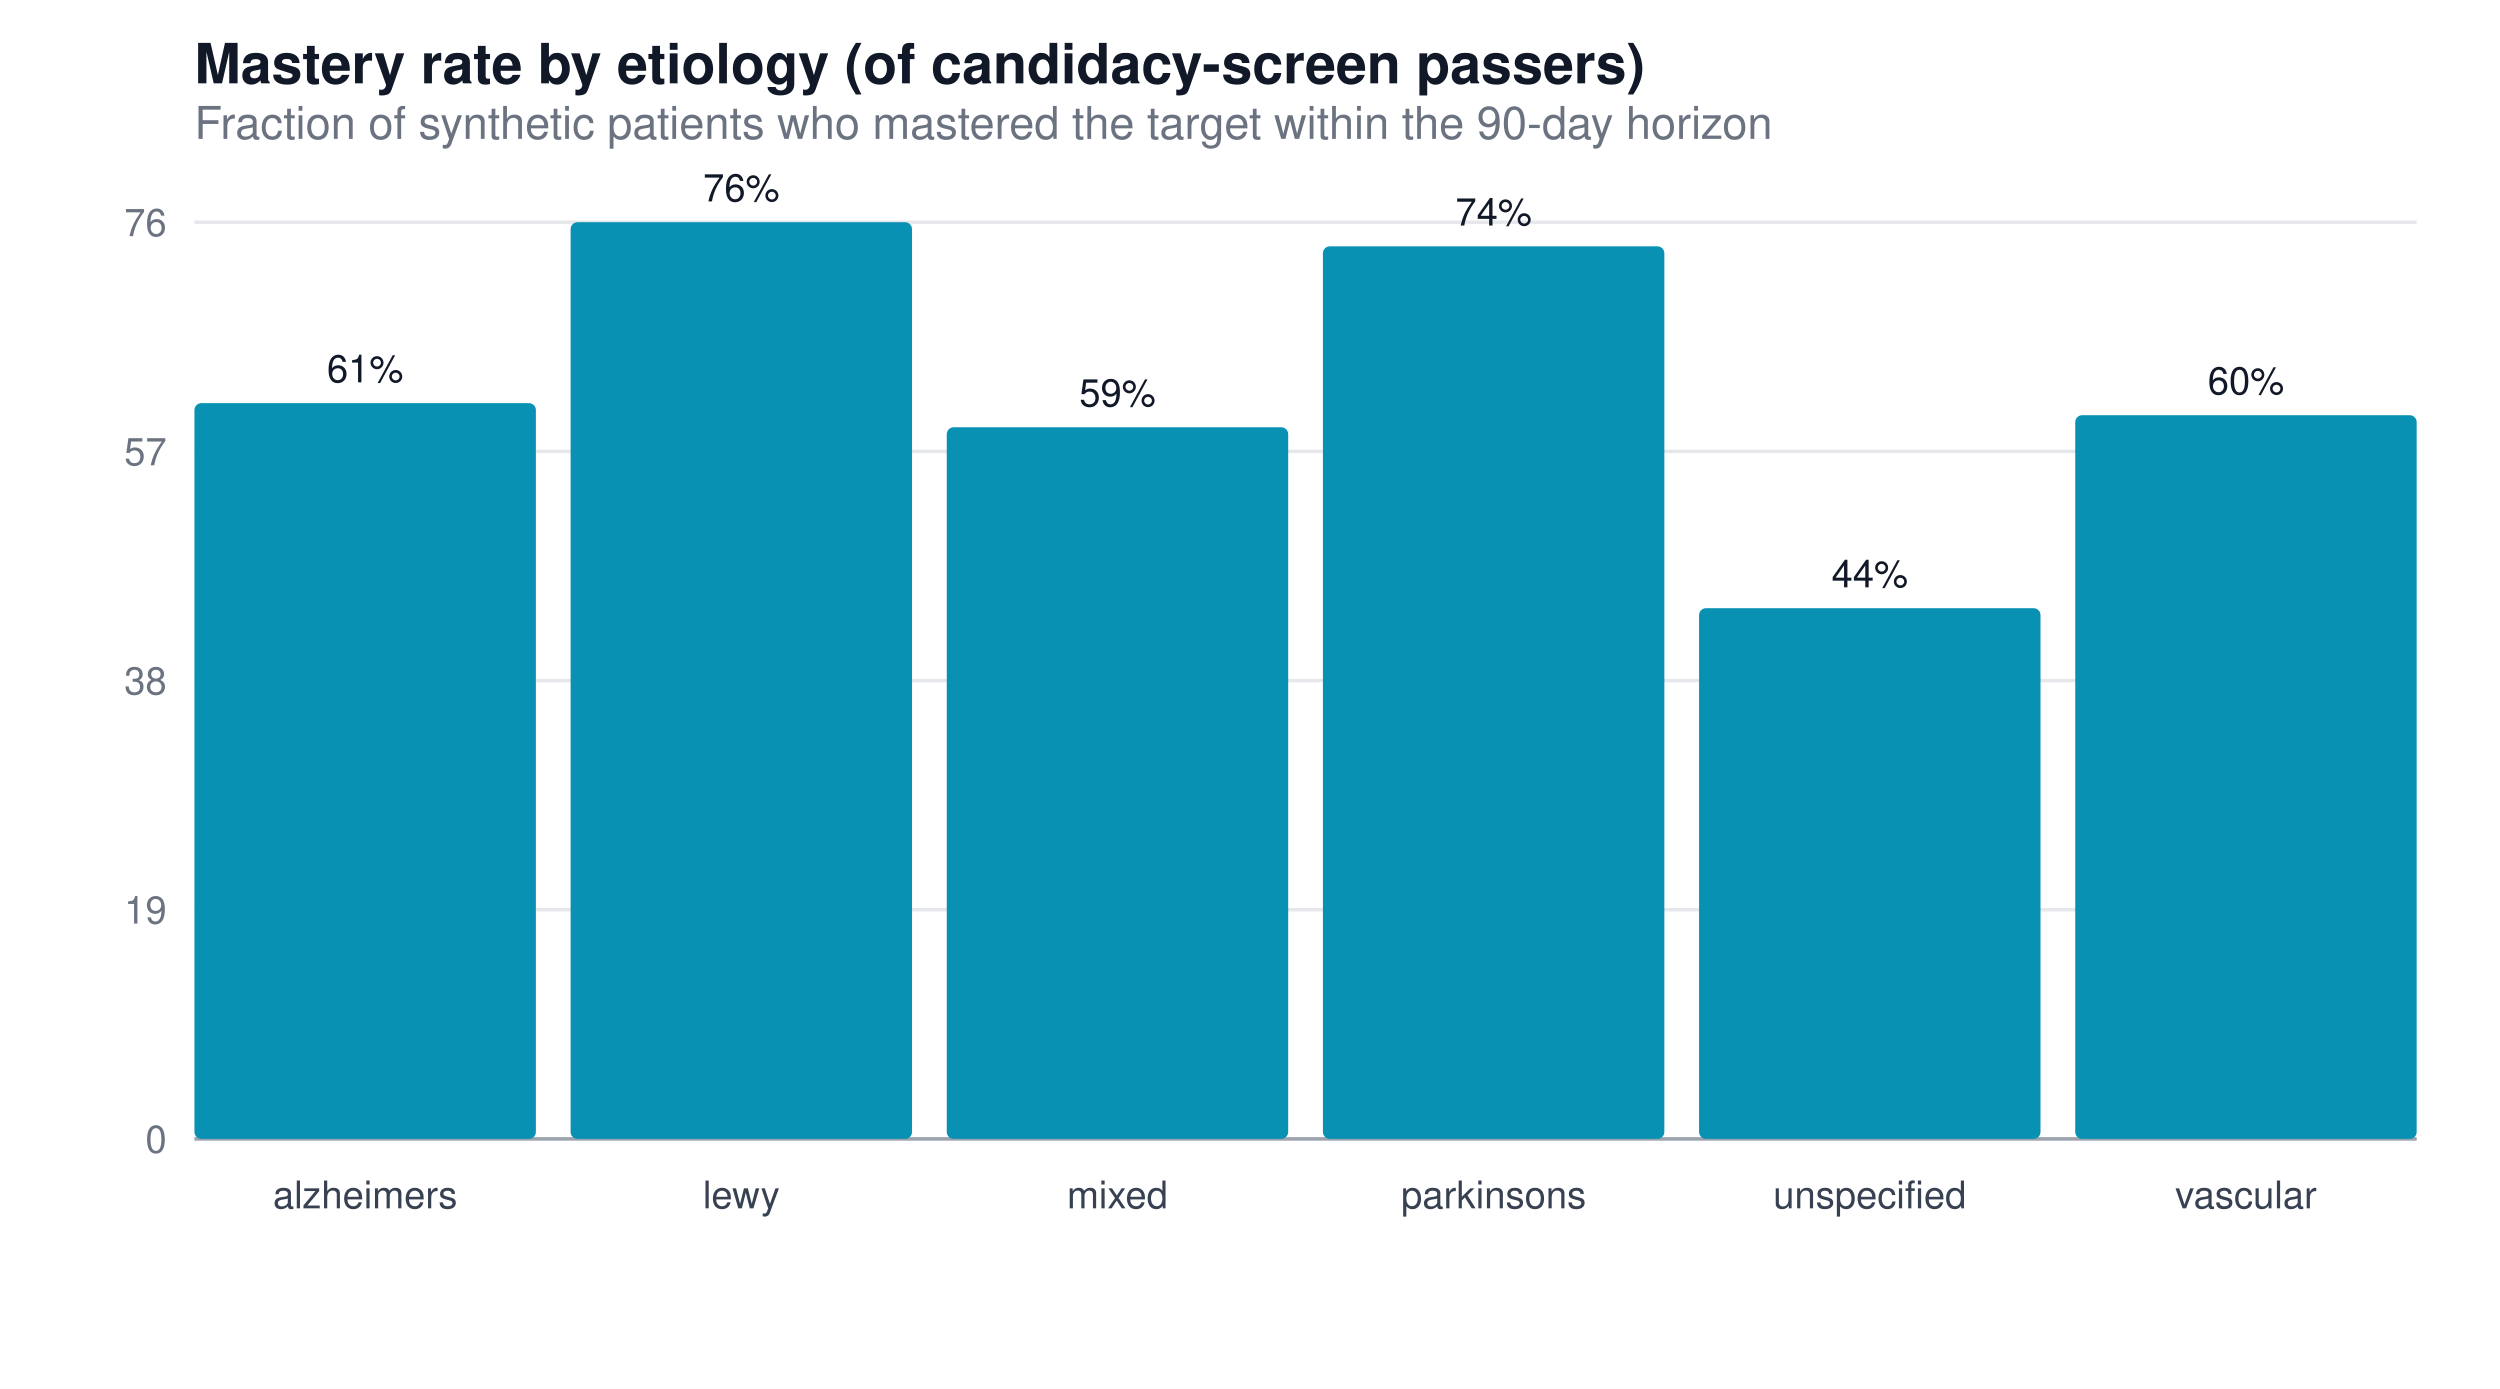
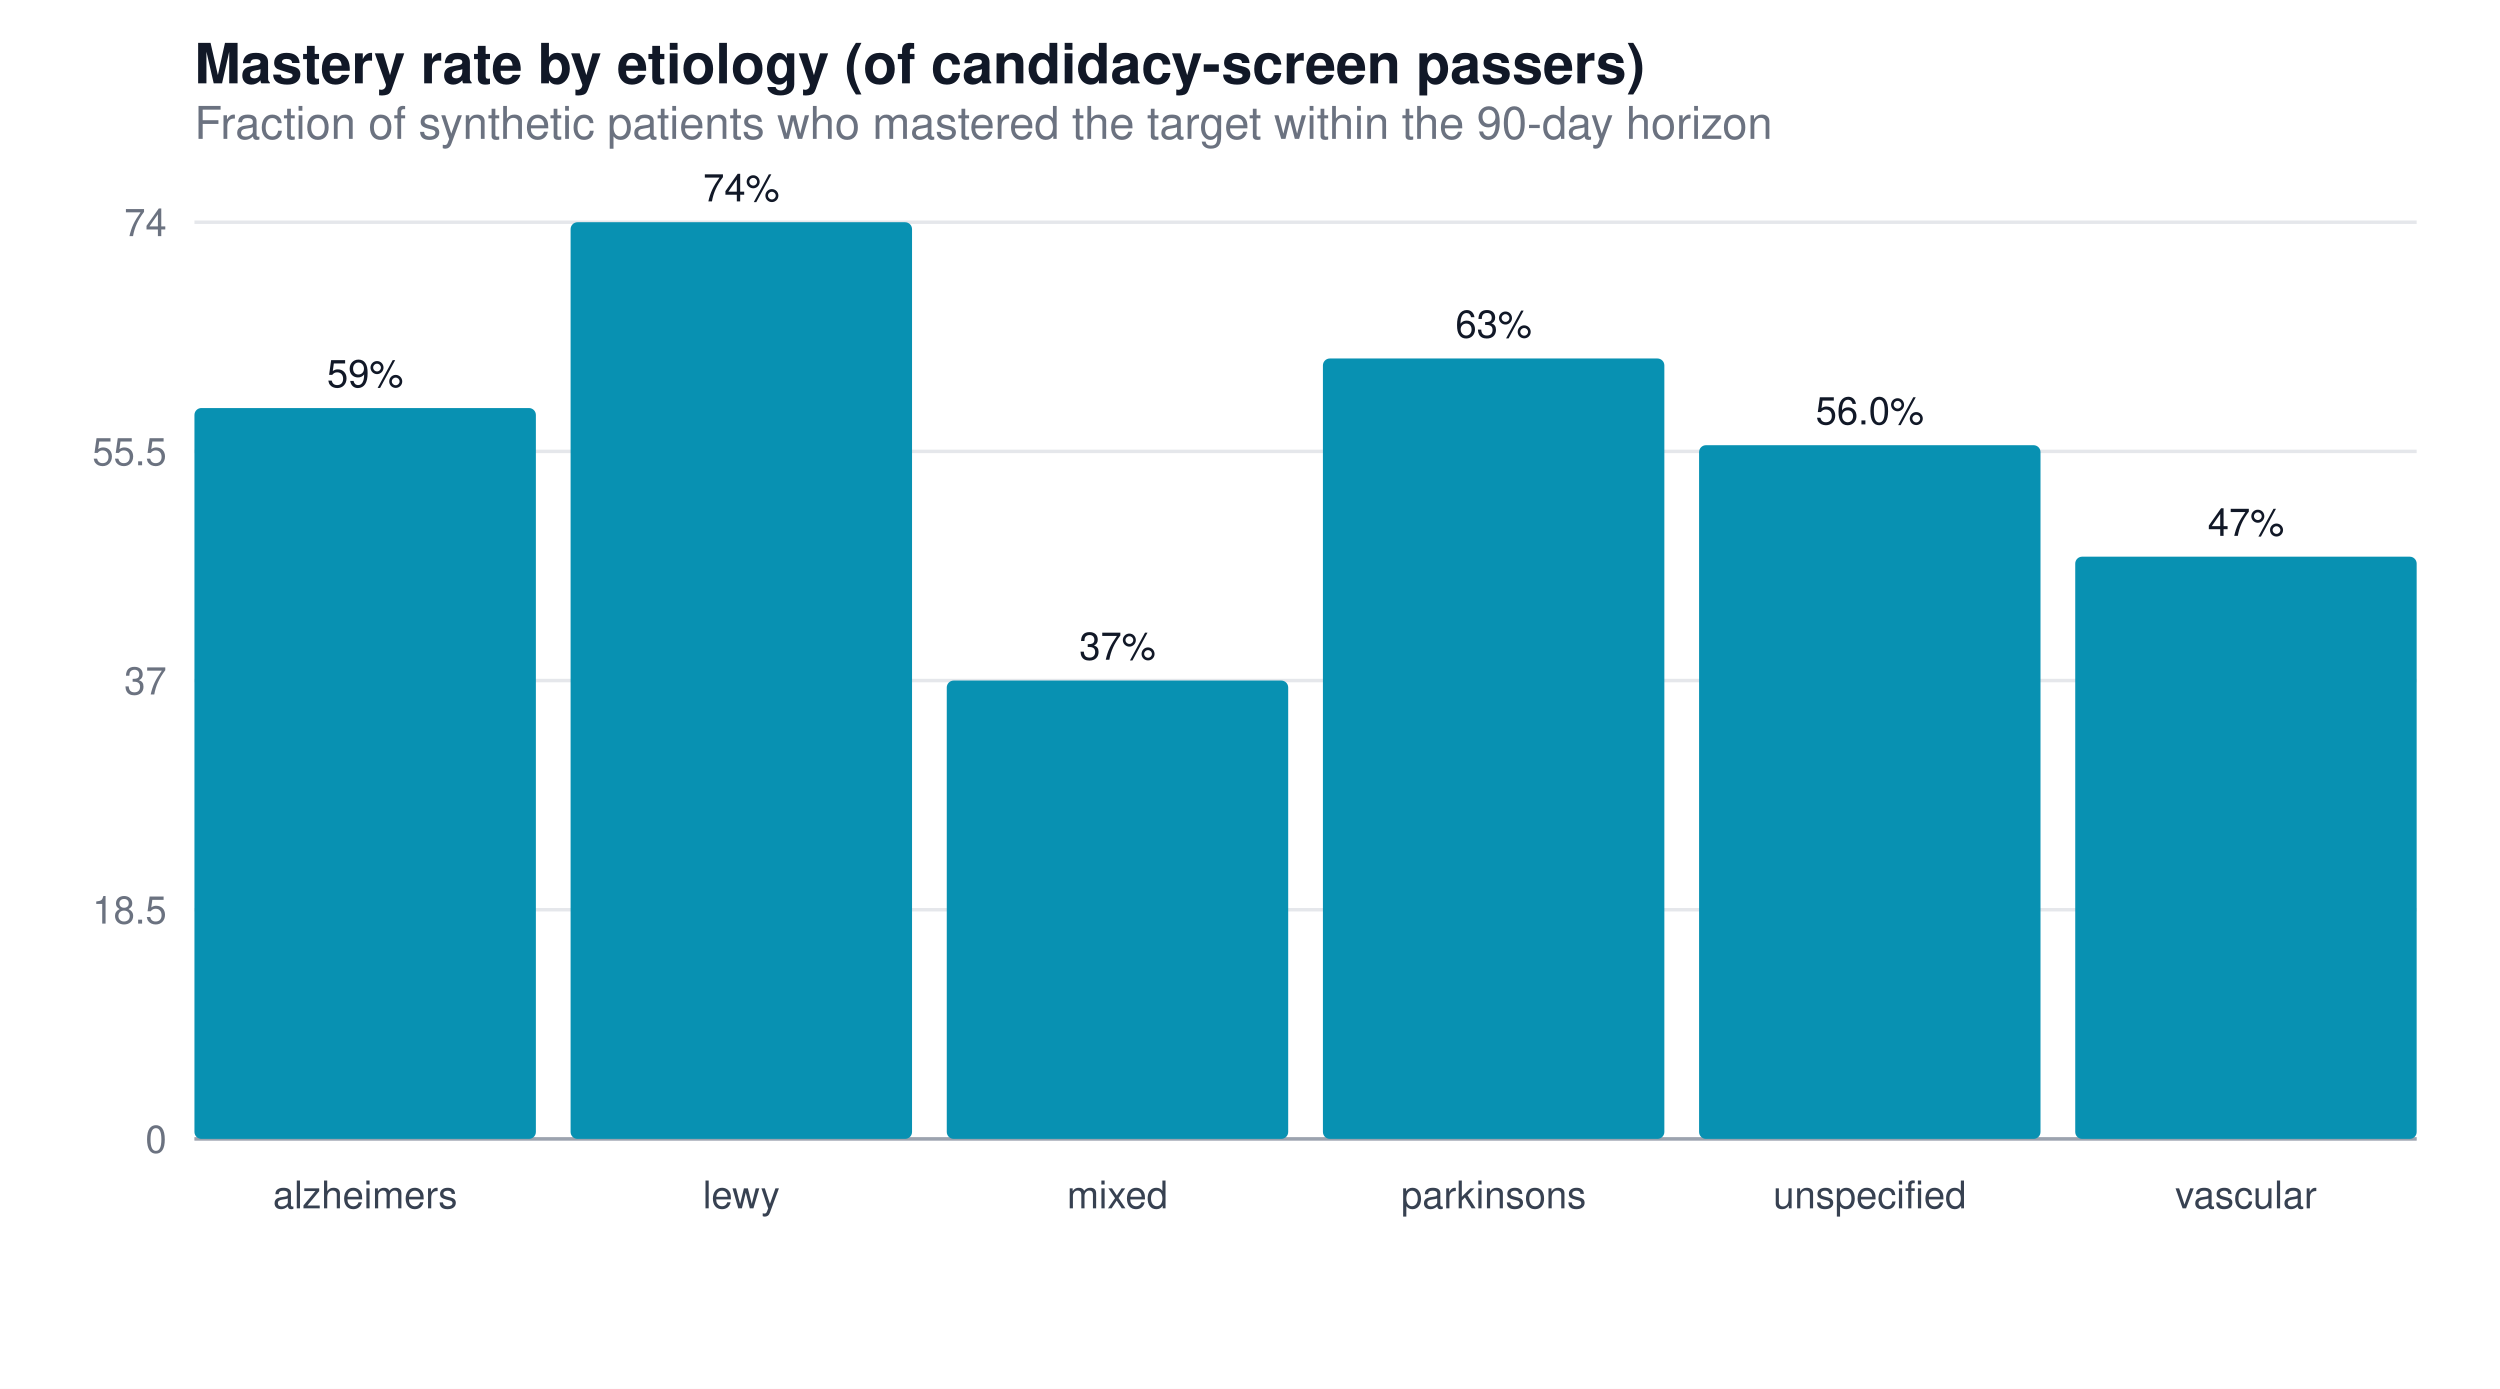
<svg xmlns="http://www.w3.org/2000/svg" viewBox="0 0 720 400" width="720" height="400" role="img" aria-labelledby="chart-title">
  <rect x="0" y="0" width="720" height="400" fill="#ffffff" />
  <text x="56" y="24" font-size="16" font-weight="600" fill="#111827" font-family="-apple-system, Segoe UI, Helvetica, Arial, sans-serif">Mastery rate by etiology (of candidacy-screen passers)</text>
  <text x="56" y="40" font-size="13" fill="#6b7280" font-family="-apple-system, Segoe UI, Helvetica, Arial, sans-serif">Fraction of synthetic patients who mastered the target within the 90-day horizon</text>
  <line x1="56" y1="64" x2="696" y2="64" stroke="#e5e7eb" stroke-width="1" />
-   <text x="48" y="68" text-anchor="end" font-size="11" fill="#6b7280" font-family="-apple-system, Segoe UI, Helvetica, Arial, sans-serif">76</text>
+   <text x="48" y="68" text-anchor="end" font-size="11" fill="#6b7280" font-family="-apple-system, Segoe UI, Helvetica, Arial, sans-serif">74</text>
  <line x1="56" y1="130" x2="696" y2="130" stroke="#e5e7eb" stroke-width="1" />
-   <text x="48" y="134" text-anchor="end" font-size="11" fill="#6b7280" font-family="-apple-system, Segoe UI, Helvetica, Arial, sans-serif">57</text>
+   <text x="48" y="134" text-anchor="end" font-size="11" fill="#6b7280" font-family="-apple-system, Segoe UI, Helvetica, Arial, sans-serif">55.5</text>
  <line x1="56" y1="196" x2="696" y2="196" stroke="#e5e7eb" stroke-width="1" />
-   <text x="48" y="200" text-anchor="end" font-size="11" fill="#6b7280" font-family="-apple-system, Segoe UI, Helvetica, Arial, sans-serif">38</text>
+   <text x="48" y="200" text-anchor="end" font-size="11" fill="#6b7280" font-family="-apple-system, Segoe UI, Helvetica, Arial, sans-serif">37</text>
  <line x1="56" y1="262" x2="696" y2="262" stroke="#e5e7eb" stroke-width="1" />
-   <text x="48" y="266" text-anchor="end" font-size="11" fill="#6b7280" font-family="-apple-system, Segoe UI, Helvetica, Arial, sans-serif">19</text>
+   <text x="48" y="266" text-anchor="end" font-size="11" fill="#6b7280" font-family="-apple-system, Segoe UI, Helvetica, Arial, sans-serif">18.5</text>
  <line x1="56" y1="328" x2="696" y2="328" stroke="#e5e7eb" stroke-width="1" />
  <text x="48" y="332" text-anchor="end" font-size="11" fill="#6b7280" font-family="-apple-system, Segoe UI, Helvetica, Arial, sans-serif">0</text>
  <line x1="56" y1="328" x2="696" y2="328" stroke="#9ca3af" stroke-width="1" />
  <g>
-     <rect x="56" y="116.105" width="98.333" height="211.895" fill="#0891b2" rx="2" />
-     <text x="105.167" y="110.105" text-anchor="middle" font-size="11" fill="#111827" font-family="-apple-system, Segoe UI, Helvetica, Arial, sans-serif">61%</text>
+     <rect x="56" y="117.514" width="98.333" height="210.486" fill="#0891b2" rx="2" />
+     <text x="105.167" y="111.514" text-anchor="middle" font-size="11" fill="#111827" font-family="-apple-system, Segoe UI, Helvetica, Arial, sans-serif">59%</text>
    <text x="105.167" y="348" text-anchor="middle" font-size="11" fill="#374151" font-family="-apple-system, Segoe UI, Helvetica, Arial, sans-serif">alzheimers</text>
  </g>
  <g>
    <rect x="164.333" y="64" width="98.333" height="264" fill="#0891b2" rx="2" />
-     <text x="213.5" y="58" text-anchor="middle" font-size="11" fill="#111827" font-family="-apple-system, Segoe UI, Helvetica, Arial, sans-serif">76%</text>
+     <text x="213.5" y="58" text-anchor="middle" font-size="11" fill="#111827" font-family="-apple-system, Segoe UI, Helvetica, Arial, sans-serif">74%</text>
    <text x="213.5" y="348" text-anchor="middle" font-size="11" fill="#374151" font-family="-apple-system, Segoe UI, Helvetica, Arial, sans-serif">lewy</text>
  </g>
  <g>
-     <rect x="272.667" y="123.053" width="98.333" height="204.947" fill="#0891b2" rx="2" />
-     <text x="321.833" y="117.053" text-anchor="middle" font-size="11" fill="#111827" font-family="-apple-system, Segoe UI, Helvetica, Arial, sans-serif">59%</text>
+     <rect x="272.667" y="196" width="98.333" height="132" fill="#0891b2" rx="2" />
+     <text x="321.833" y="190" text-anchor="middle" font-size="11" fill="#111827" font-family="-apple-system, Segoe UI, Helvetica, Arial, sans-serif">37%</text>
    <text x="321.833" y="348" text-anchor="middle" font-size="11" fill="#374151" font-family="-apple-system, Segoe UI, Helvetica, Arial, sans-serif">mixed</text>
  </g>
  <g>
-     <rect x="381" y="70.947" width="98.333" height="257.053" fill="#0891b2" rx="2" />
-     <text x="430.167" y="64.947" text-anchor="middle" font-size="11" fill="#111827" font-family="-apple-system, Segoe UI, Helvetica, Arial, sans-serif">74%</text>
+     <rect x="381" y="103.243" width="98.333" height="224.757" fill="#0891b2" rx="2" />
+     <text x="430.167" y="97.243" text-anchor="middle" font-size="11" fill="#111827" font-family="-apple-system, Segoe UI, Helvetica, Arial, sans-serif">63%</text>
    <text x="430.167" y="348" text-anchor="middle" font-size="11" fill="#374151" font-family="-apple-system, Segoe UI, Helvetica, Arial, sans-serif">parkinsons</text>
  </g>
  <g>
-     <rect x="489.333" y="175.158" width="98.333" height="152.842" fill="#0891b2" rx="2" />
-     <text x="538.5" y="169.158" text-anchor="middle" font-size="11" fill="#111827" font-family="-apple-system, Segoe UI, Helvetica, Arial, sans-serif">44%</text>
+     <rect x="489.333" y="128.216" width="98.333" height="199.784" fill="#0891b2" rx="2" />
+     <text x="538.5" y="122.216" text-anchor="middle" font-size="11" fill="#111827" font-family="-apple-system, Segoe UI, Helvetica, Arial, sans-serif">56.0%</text>
    <text x="538.5" y="348" text-anchor="middle" font-size="11" fill="#374151" font-family="-apple-system, Segoe UI, Helvetica, Arial, sans-serif">unspecified</text>
  </g>
  <g>
-     <rect x="597.667" y="119.579" width="98.333" height="208.421" fill="#0891b2" rx="2" />
-     <text x="646.833" y="113.579" text-anchor="middle" font-size="11" fill="#111827" font-family="-apple-system, Segoe UI, Helvetica, Arial, sans-serif">60%</text>
+     <rect x="597.667" y="160.324" width="98.333" height="167.676" fill="#0891b2" rx="2" />
+     <text x="646.833" y="154.324" text-anchor="middle" font-size="11" fill="#111827" font-family="-apple-system, Segoe UI, Helvetica, Arial, sans-serif">47%</text>
    <text x="646.833" y="348" text-anchor="middle" font-size="11" fill="#374151" font-family="-apple-system, Segoe UI, Helvetica, Arial, sans-serif">vascular</text>
  </g>
</svg>
